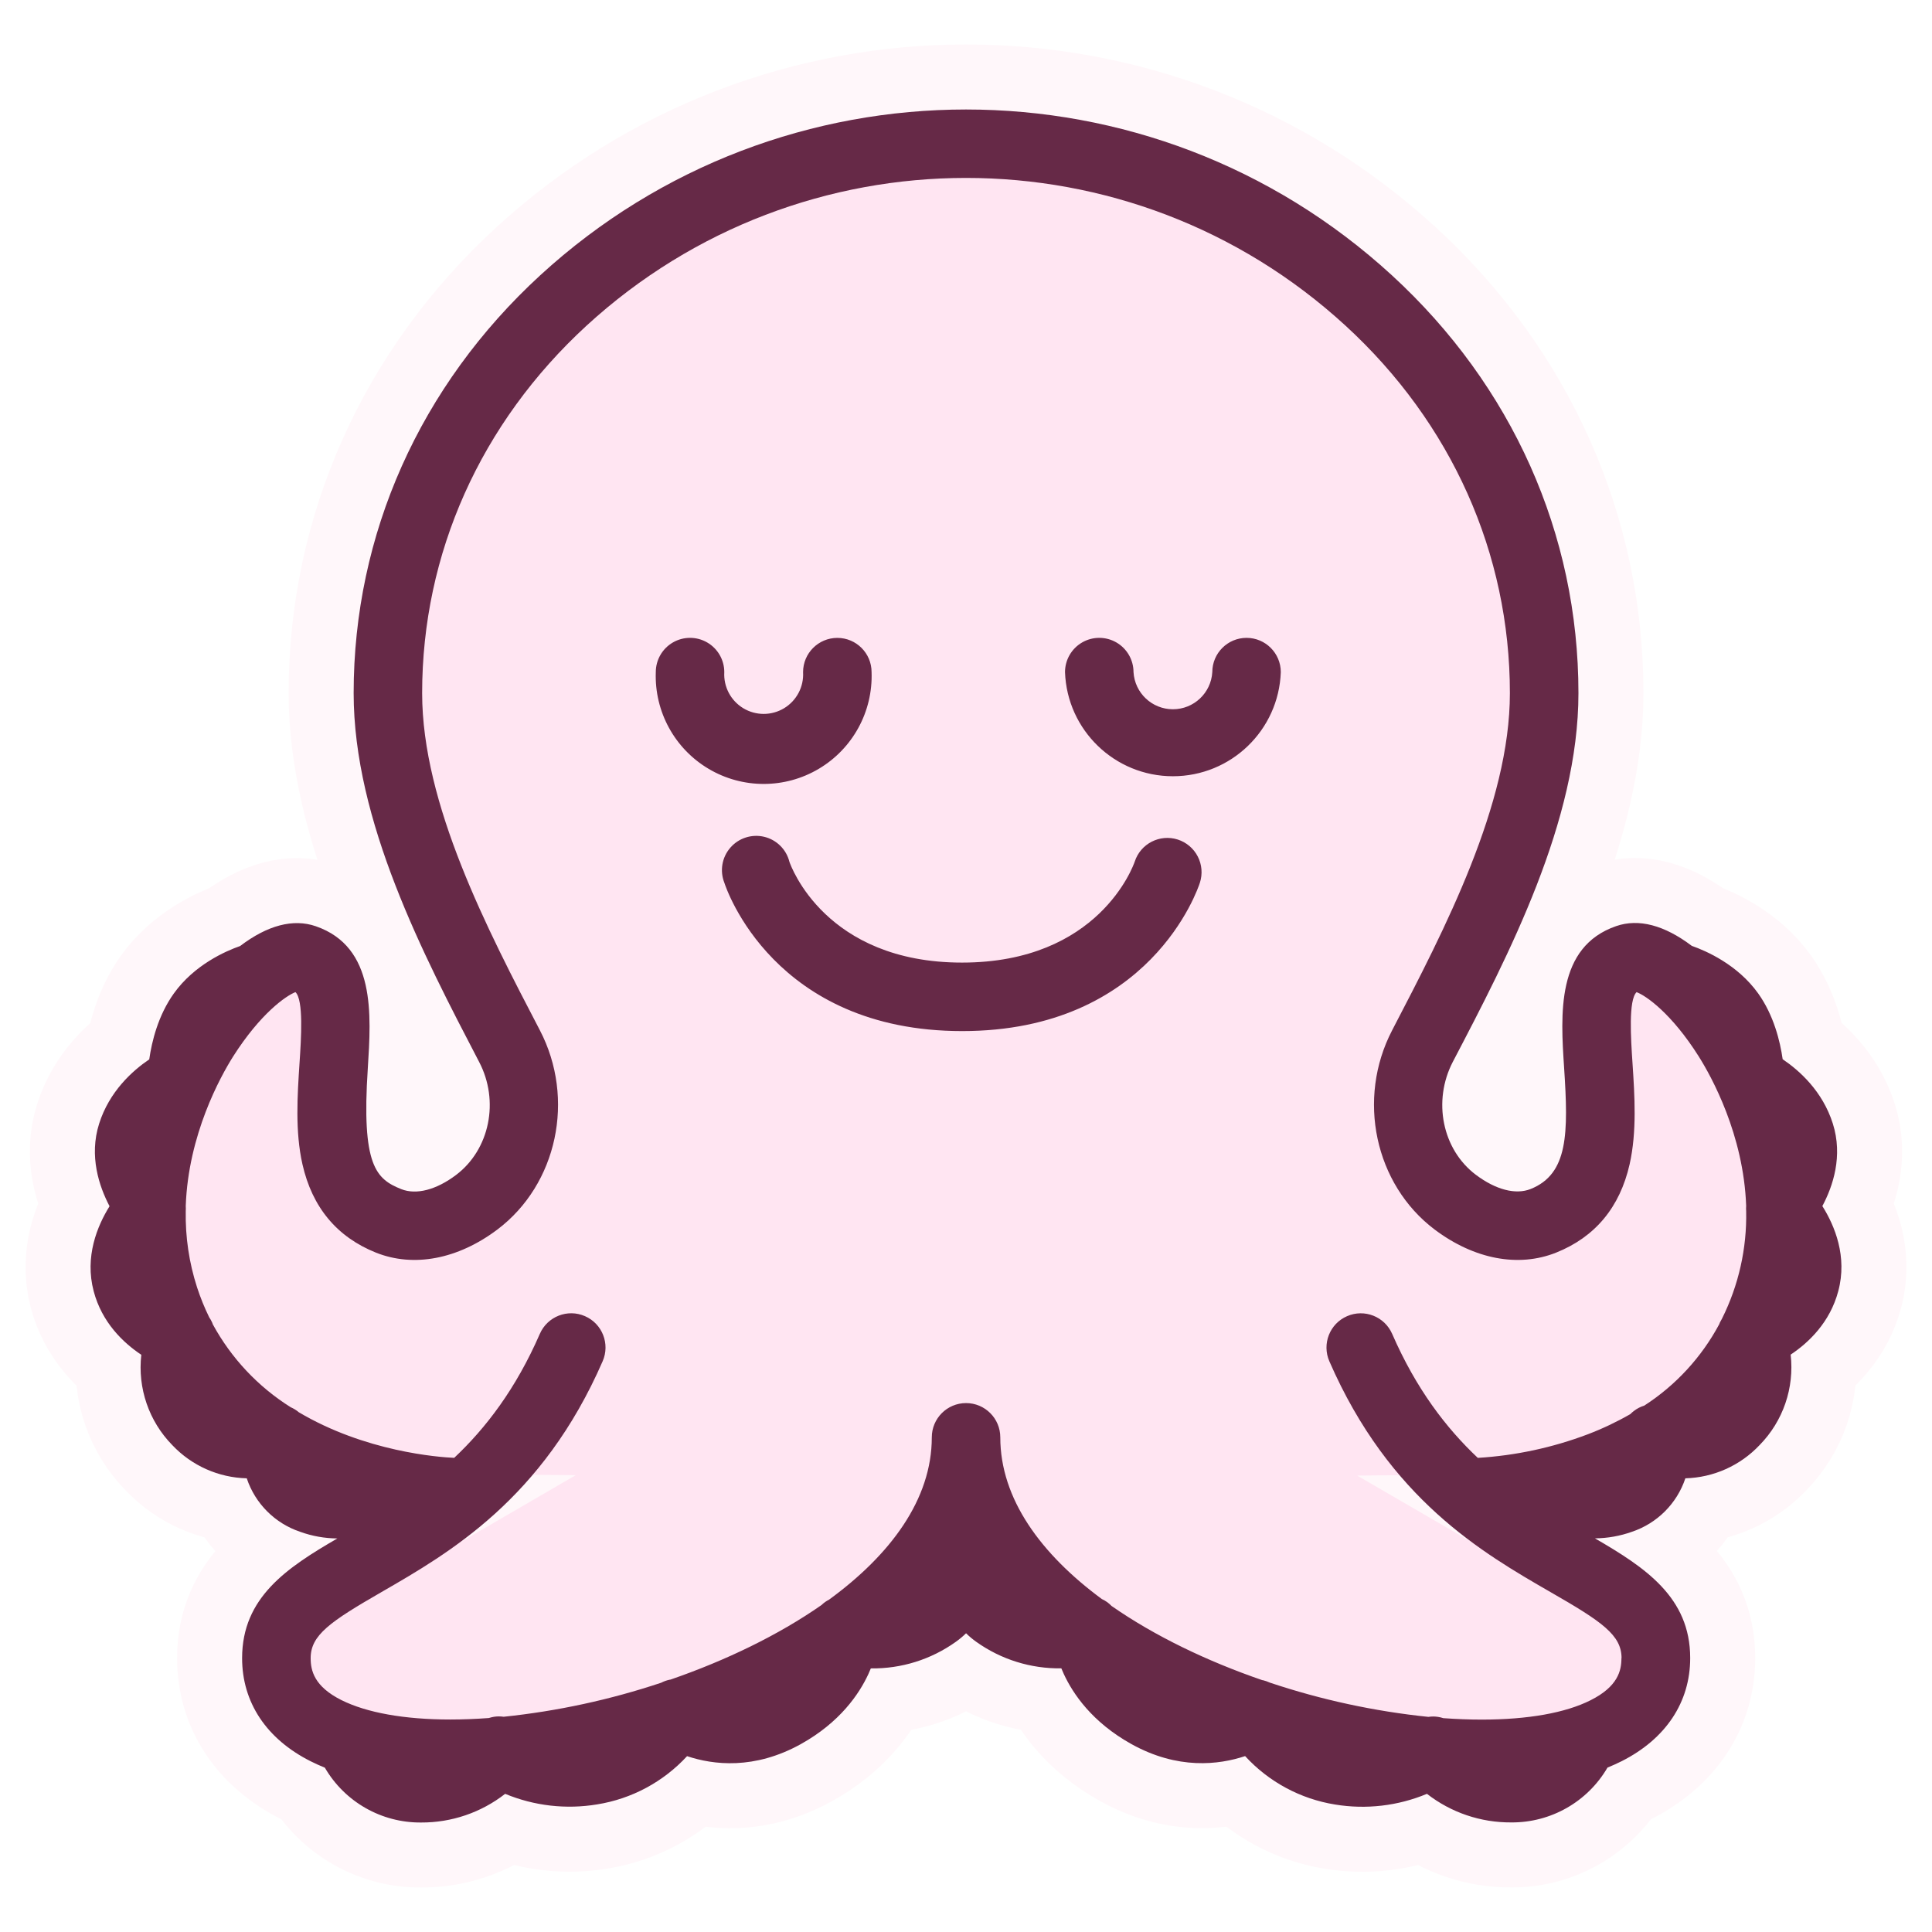
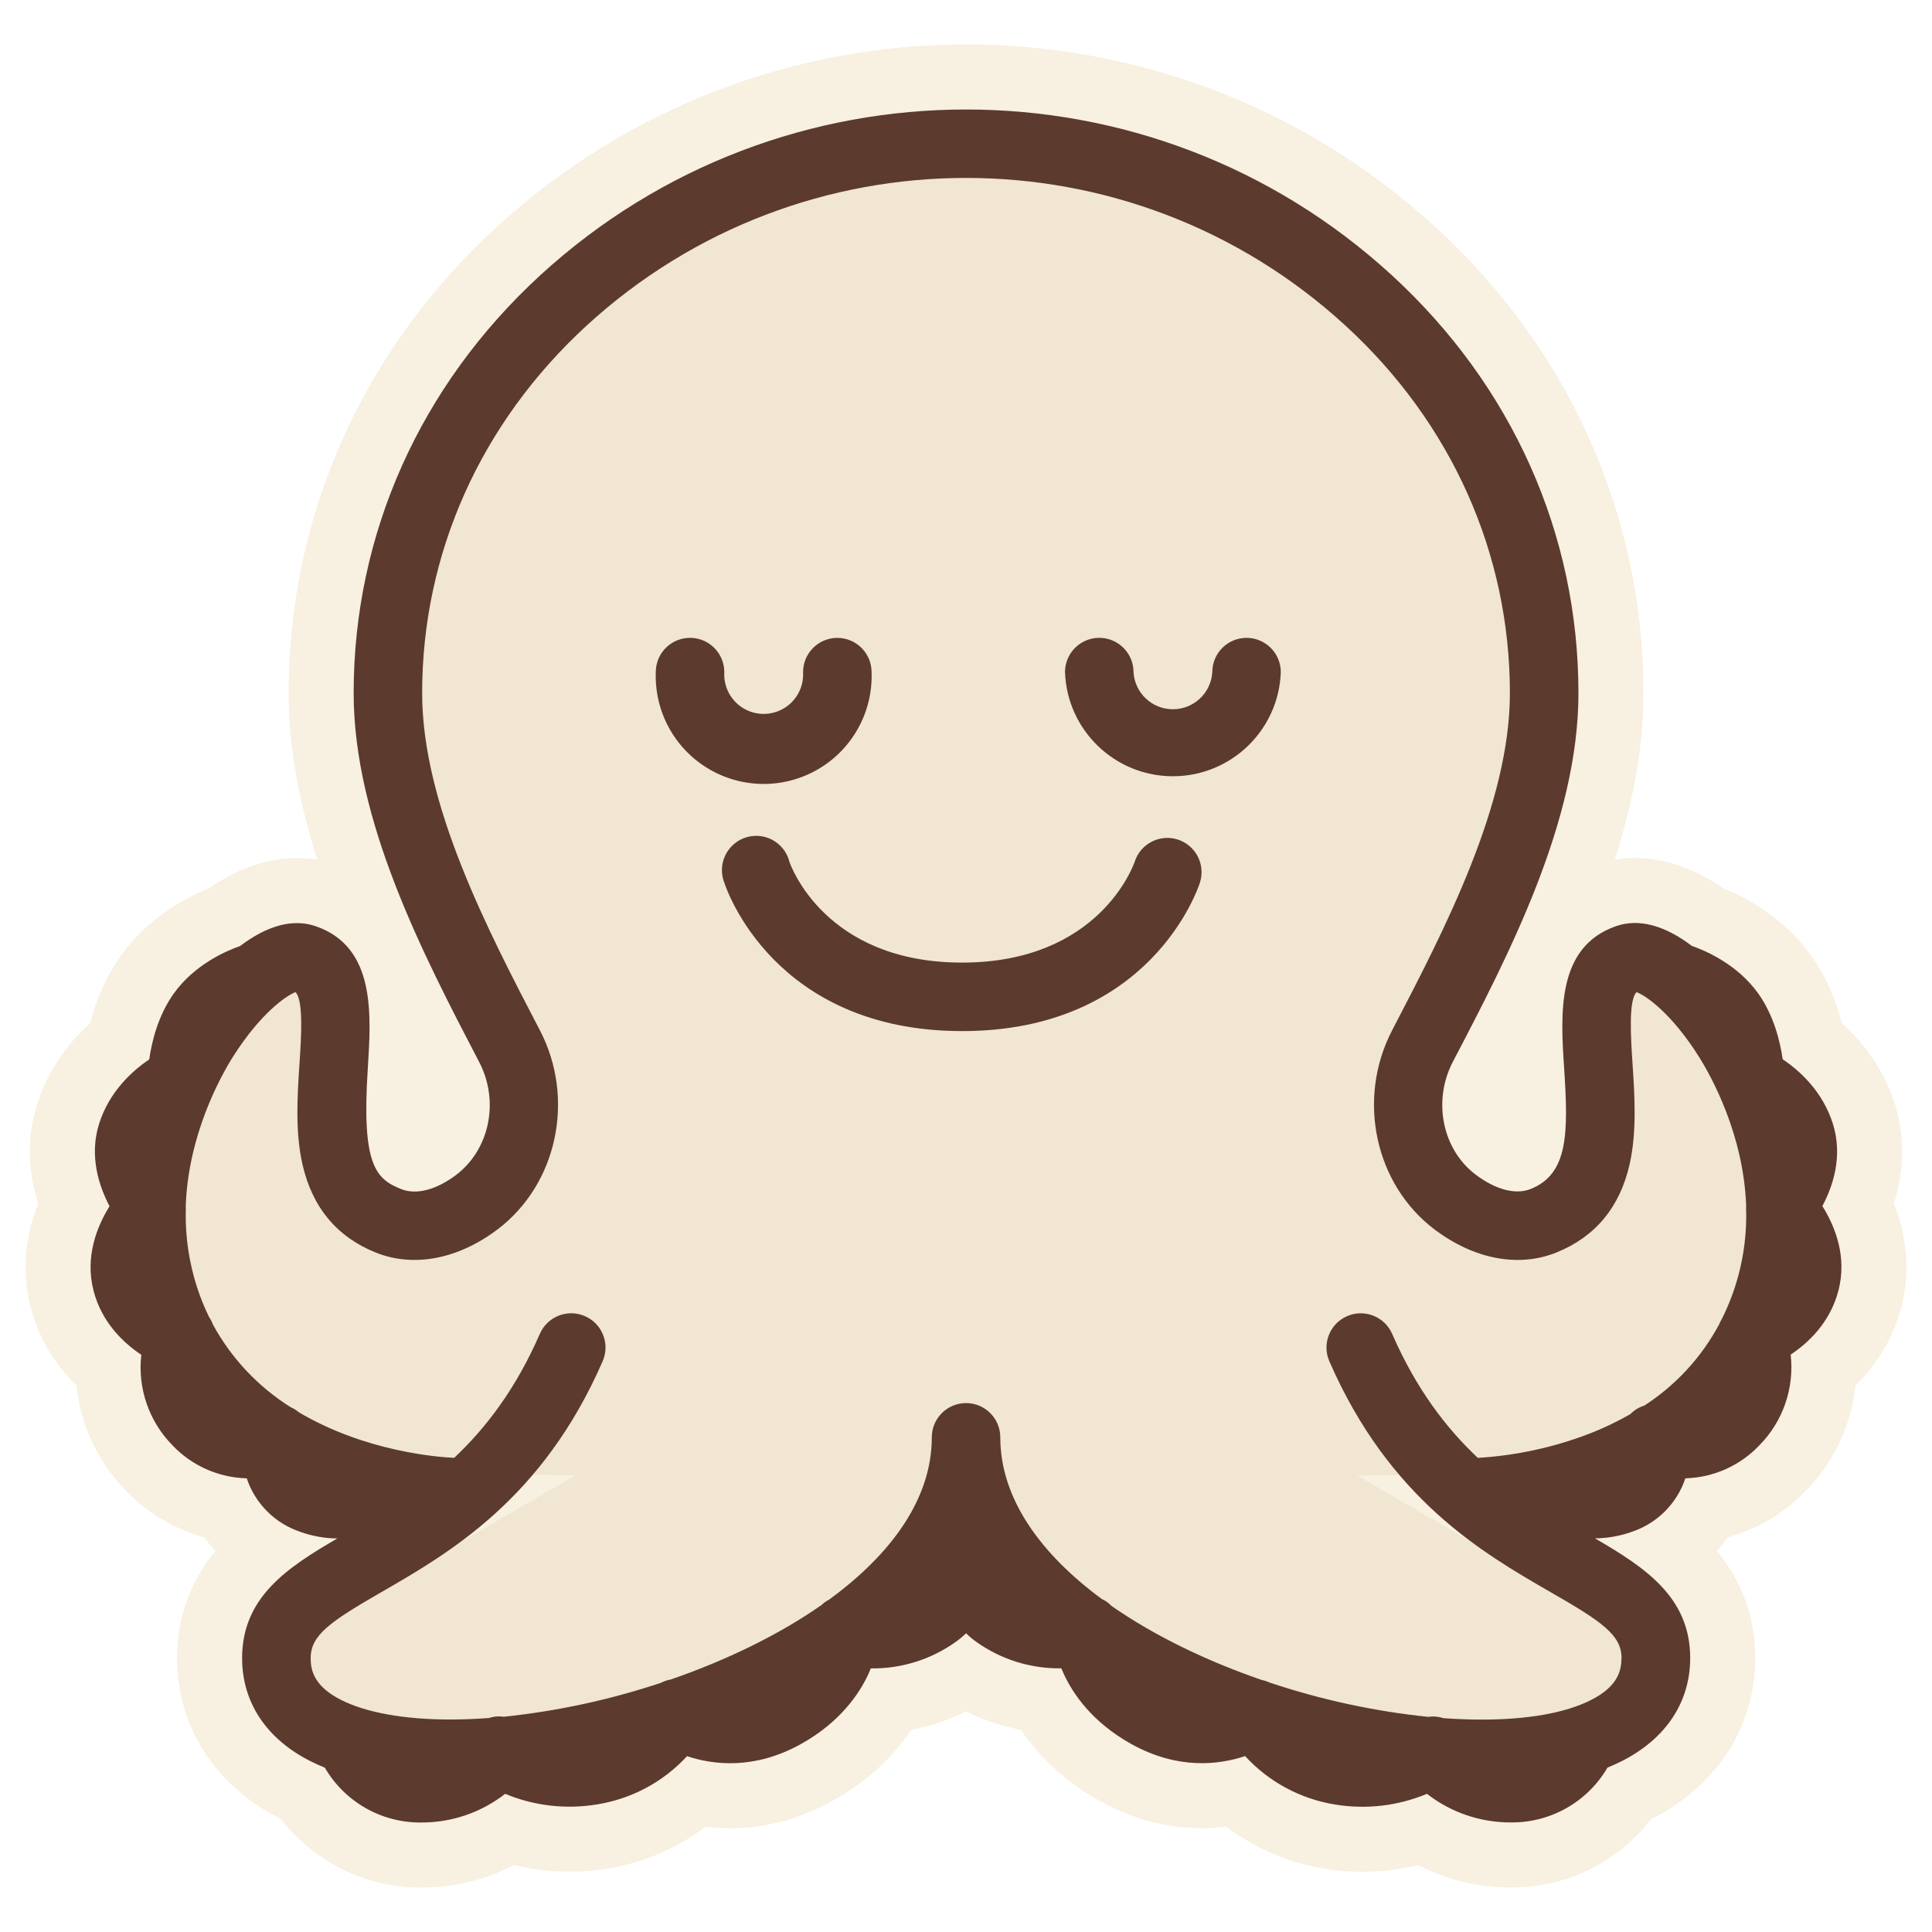
<svg xmlns="http://www.w3.org/2000/svg" height="64" width="64" id="svg16" version="1.1" y="0px" x="0px" viewBox="0 0 64 64">
  <defs id="defs20" />
  <g id="g848">
-     <path style="fill:#ffe5f2;fill-opacity:1;opacity:1;stop-opacity:1;stroke:#fff7fa;stroke-dasharray:none;stroke-miterlimit:4;stroke-opacity:1;stroke-width:4.308" d="M 60.368 39.953 C 60.719 39.294 61.055 38.297 60.715 37.221 C 60.374 36.145 59.609 35.465 59.053 35.088 C 58.969 34.498 58.76 33.633 58.241 32.907 C 57.56 31.956 56.526 31.502 56.043 31.333 C 55.135 30.647 54.283 30.42 53.537 30.679 C 51.55 31.365 51.696 33.594 51.814 35.384 C 51.956 37.54 51.953 38.888 50.705 39.387 C 50.21 39.585 49.549 39.413 48.889 38.916 C 47.779 38.081 47.451 36.473 48.128 35.172 C 49.984 31.624 52.288 27.199 52.288 22.961 C 52.288 17.693 50.093 12.777 46.107 9.118 C 38.128 1.797 25.875 1.797 17.897 9.118 C 13.911 12.78 11.715 17.697 11.715 22.961 C 11.715 27.201 14.019 31.623 15.871 35.176 C 16.552 36.473 16.22 38.081 15.109 38.921 C 14.451 39.418 13.789 39.588 13.293 39.392 C 12.46 39.058 11.97 38.622 12.184 35.389 C 12.297 33.598 12.448 31.37 10.461 30.683 C 9.714 30.424 8.858 30.651 7.955 31.338 C 7.471 31.507 6.436 31.961 5.757 32.912 C 5.238 33.638 5.028 34.5 4.944 35.093 C 4.388 35.469 3.621 36.156 3.283 37.226 C 2.945 38.296 3.283 39.299 3.629 39.958 C 3.221 40.613 2.801 41.63 3.103 42.772 C 3.377 43.812 4.085 44.482 4.681 44.879 C 4.555 45.981 4.932 47.081 5.709 47.873 C 6.352 48.553 7.239 48.948 8.174 48.971 C 8.452 49.807 9.108 50.463 9.944 50.743 C 10.339 50.886 10.755 50.96 11.175 50.963 C 9.51 51.93 8.02 52.914 8.02 54.928 C 8.02 56.392 8.825 57.607 10.29 58.344 C 10.441 58.42 10.597 58.49 10.761 58.557 C 11.421 59.691 12.637 60.383 13.948 60.373 C 14.957 60.378 15.938 60.044 16.734 59.423 C 17.696 59.823 18.752 59.944 19.78 59.773 C 20.925 59.59 21.974 59.027 22.76 58.175 C 23.631 58.466 24.988 58.629 26.526 57.777 C 27.826 57.054 28.462 56.114 28.767 55.454 C 28.796 55.391 28.822 55.328 28.847 55.268 C 29.855 55.282 30.841 54.974 31.661 54.389 C 31.782 54.303 31.896 54.208 32.002 54.104 C 32.107 54.208 32.221 54.303 32.342 54.389 C 33.163 54.974 34.15 55.281 35.158 55.266 C 35.183 55.326 35.209 55.388 35.239 55.452 C 35.544 56.112 36.18 57.052 37.48 57.775 C 39.017 58.629 40.374 58.463 41.246 58.173 C 42.03 59.028 43.08 59.593 44.225 59.777 C 45.253 59.947 46.308 59.824 47.27 59.423 C 48.068 60.044 49.051 60.377 50.062 60.37 C 51.373 60.38 52.59 59.687 53.25 58.554 C 53.413 58.487 53.57 58.417 53.721 58.341 C 55.181 57.603 55.99 56.389 55.99 54.924 C 55.99 52.91 54.5 51.926 52.835 50.96 C 53.255 50.956 53.672 50.882 54.066 50.74 C 54.899 50.459 55.552 49.804 55.83 48.971 C 56.764 48.946 57.649 48.549 58.29 47.869 C 59.067 47.077 59.444 45.977 59.318 44.874 C 59.913 44.477 60.621 43.808 60.896 42.767 C 61.2 41.626 60.78 40.608 60.368 39.953 Z" id="path846" />
-     <path id="path10" d="M 41.294 21.13 C 40.667 21.13 40.159 21.638 40.159 22.265 C 40.118 22.956 39.546 23.495 38.854 23.495 C 38.162 23.495 37.59 22.956 37.549 22.265 C 37.549 21.86 37.333 21.485 36.982 21.282 C 36.631 21.079 36.198 21.079 35.847 21.282 C 35.496 21.485 35.28 21.86 35.28 22.265 C 35.348 24.189 36.928 25.714 38.854 25.714 C 40.78 25.714 42.36 24.189 42.428 22.265 C 42.428 21.638 41.92 21.13 41.294 21.13 Z M 28.872 22.265 C 28.872 21.639 28.364 21.131 27.738 21.131 C 27.111 21.131 26.603 21.639 26.603 22.265 C 26.631 22.75 26.389 23.21 25.974 23.461 C 25.558 23.712 25.038 23.712 24.622 23.461 C 24.207 23.21 23.965 22.75 23.993 22.265 C 23.993 21.86 23.777 21.485 23.426 21.282 C 23.075 21.079 22.642 21.079 22.291 21.282 C 21.94 21.485 21.724 21.86 21.724 22.265 C 21.677 23.572 22.348 24.801 23.473 25.468 C 24.598 26.136 25.998 26.136 27.123 25.468 C 28.248 24.801 28.919 23.572 28.872 22.265 Z M 60.368 39.953 C 60.719 39.294 61.055 38.297 60.715 37.221 C 60.374 36.145 59.609 35.465 59.053 35.088 C 58.969 34.498 58.76 33.633 58.241 32.907 C 57.56 31.956 56.526 31.502 56.043 31.333 C 55.135 30.647 54.283 30.42 53.537 30.679 C 51.55 31.365 51.696 33.594 51.814 35.384 C 51.956 37.54 51.953 38.888 50.705 39.387 C 50.21 39.585 49.549 39.413 48.889 38.916 C 47.779 38.081 47.451 36.473 48.128 35.172 C 49.984 31.624 52.288 27.199 52.288 22.961 C 52.288 17.693 50.093 12.777 46.107 9.118 C 38.128 1.797 25.875 1.797 17.897 9.118 C 13.911 12.78 11.715 17.697 11.715 22.961 C 11.715 27.201 14.019 31.623 15.871 35.176 C 16.552 36.473 16.22 38.081 15.109 38.921 C 14.451 39.418 13.789 39.588 13.293 39.392 C 12.46 39.058 11.97 38.622 12.184 35.389 C 12.297 33.598 12.448 31.37 10.461 30.683 C 9.714 30.424 8.858 30.651 7.955 31.338 C 7.471 31.507 6.436 31.961 5.757 32.912 C 5.238 33.638 5.028 34.5 4.944 35.093 C 4.388 35.469 3.621 36.156 3.283 37.226 C 2.945 38.296 3.283 39.299 3.629 39.958 C 3.221 40.613 2.801 41.63 3.103 42.772 C 3.377 43.812 4.085 44.482 4.681 44.879 C 4.555 45.981 4.932 47.081 5.709 47.873 C 6.352 48.553 7.239 48.948 8.174 48.971 C 8.452 49.807 9.108 50.463 9.944 50.743 C 10.339 50.886 10.755 50.96 11.175 50.963 C 9.51 51.93 8.02 52.914 8.02 54.928 C 8.02 56.392 8.825 57.607 10.29 58.344 C 10.441 58.42 10.597 58.49 10.761 58.557 C 11.421 59.691 12.637 60.383 13.948 60.373 C 14.957 60.378 15.938 60.044 16.734 59.423 C 17.696 59.823 18.752 59.944 19.78 59.773 C 20.925 59.59 21.974 59.027 22.76 58.175 C 23.631 58.466 24.988 58.629 26.526 57.777 C 27.826 57.054 28.462 56.114 28.767 55.454 C 28.796 55.391 28.822 55.328 28.847 55.268 C 29.855 55.282 30.841 54.974 31.661 54.389 C 31.782 54.303 31.896 54.208 32.002 54.104 C 32.107 54.208 32.221 54.303 32.342 54.389 C 33.163 54.974 34.15 55.281 35.158 55.266 C 35.183 55.326 35.209 55.388 35.239 55.452 C 35.544 56.112 36.18 57.052 37.48 57.775 C 39.017 58.629 40.374 58.463 41.246 58.173 C 42.03 59.028 43.08 59.593 44.225 59.777 C 45.253 59.947 46.308 59.824 47.27 59.423 C 48.068 60.044 49.051 60.377 50.062 60.37 C 51.373 60.38 52.59 59.687 53.25 58.554 C 53.413 58.487 53.57 58.417 53.721 58.341 C 55.181 57.603 55.99 56.389 55.99 54.924 C 55.99 52.91 54.5 51.926 52.835 50.96 C 53.255 50.956 53.672 50.882 54.066 50.74 C 54.899 50.459 55.552 49.804 55.83 48.971 C 56.764 48.946 57.649 48.549 58.29 47.869 C 59.067 47.077 59.444 45.977 59.318 44.874 C 59.913 44.477 60.621 43.808 60.896 42.767 C 61.2 41.626 60.78 40.608 60.368 39.953 Z M 53.712 54.931 C 53.712 55.338 53.599 55.866 52.691 56.322 C 51.86 56.742 50.611 56.964 49.084 56.964 C 48.671 56.964 48.246 56.947 47.811 56.916 C 47.754 56.897 47.696 56.883 47.636 56.874 C 47.531 56.857 47.424 56.857 47.319 56.874 C 45.531 56.69 43.769 56.309 42.065 55.739 C 41.99 55.704 41.911 55.677 41.83 55.657 L 41.814 55.657 C 39.991 55.03 38.254 54.197 36.822 53.2 C 36.778 53.154 36.73 53.112 36.68 53.075 C 36.623 53.034 36.563 52.999 36.499 52.97 C 34.481 51.48 33.136 49.65 33.136 47.614 C 33.136 46.987 32.628 46.479 32.002 46.479 C 31.375 46.479 30.867 46.987 30.867 47.614 C 30.867 49.664 29.505 51.5 27.463 52.991 C 27.421 53.012 27.381 53.036 27.343 53.062 C 27.297 53.094 27.254 53.129 27.215 53.168 C 25.779 54.17 24.037 55.007 22.213 55.638 L 22.177 55.644 C 22.082 55.664 21.99 55.697 21.904 55.742 C 20.211 56.307 18.46 56.685 16.685 56.87 C 16.579 56.854 16.472 56.854 16.367 56.87 C 16.308 56.88 16.249 56.894 16.192 56.912 C 15.758 56.944 15.332 56.961 14.919 56.961 C 13.392 56.961 12.144 56.734 11.312 56.319 C 10.404 55.865 10.291 55.335 10.291 54.928 C 10.291 54.164 10.935 53.72 12.641 52.737 C 14.891 51.439 17.974 49.66 19.964 45.092 C 20.214 44.518 19.952 43.849 19.377 43.599 C 18.803 43.348 18.134 43.61 17.883 44.185 C 17.089 46.008 16.095 47.306 15.046 48.293 C 14.529 48.271 12.096 48.09 9.889 46.777 L 9.87 46.759 C 9.797 46.702 9.716 46.654 9.631 46.617 C 8.549 45.938 7.661 44.993 7.05 43.871 C 7.043 43.853 7.038 43.834 7.03 43.816 C 7.002 43.752 6.968 43.692 6.929 43.635 C 6.772 43.315 6.639 42.985 6.528 42.646 C 6.264 41.83 6.137 40.976 6.153 40.119 C 6.157 40.062 6.157 40.005 6.153 39.949 C 6.237 37.584 7.303 35.664 7.722 34.998 C 8.627 33.574 9.475 32.985 9.788 32.865 C 10.059 33.131 9.978 34.386 9.921 35.235 C 9.852 36.288 9.773 37.483 10.019 38.568 C 10.341 39.992 11.16 40.977 12.454 41.495 C 13.702 41.993 15.167 41.715 16.475 40.731 C 18.46 39.235 19.066 36.397 17.884 34.129 C 16.147 30.796 13.984 26.646 13.984 22.962 C 13.984 18.338 15.919 14.014 19.431 10.787 C 26.541 4.263 37.46 4.263 44.571 10.787 C 48.088 14.014 50.017 18.338 50.017 22.962 C 50.017 26.646 47.854 30.791 46.117 34.129 C 44.935 36.398 45.541 39.235 47.526 40.731 C 48.835 41.715 50.299 41.993 51.548 41.495 C 52.841 40.978 53.66 39.993 53.983 38.569 C 54.228 37.484 54.149 36.289 54.08 35.237 C 54.023 34.387 53.942 33.132 54.213 32.866 C 54.526 32.98 55.378 33.575 56.275 34.999 C 56.693 35.664 57.759 37.583 57.844 39.946 C 57.839 40.003 57.839 40.061 57.844 40.119 C 57.87 41.354 57.595 42.576 57.044 43.681 C 57.019 43.723 56.995 43.766 56.974 43.81 L 56.951 43.868 C 56.365 44.962 55.511 45.89 54.468 46.563 C 54.345 46.6 54.23 46.659 54.128 46.738 C 54.084 46.77 54.044 46.806 54.006 46.845 C 53.553 47.105 53.08 47.329 52.592 47.515 C 51.425 47.956 50.199 48.219 48.954 48.294 C 47.906 47.306 46.911 46.009 46.117 44.186 C 45.866 43.611 45.197 43.349 44.623 43.6 C 44.048 43.85 43.786 44.519 44.036 45.093 C 46.026 49.662 49.109 51.44 51.359 52.738 C 53.071 53.72 53.716 54.164 53.716 54.928 Z M 39.015 27.811 C 38.42 27.621 37.783 27.947 37.59 28.541 C 37.543 28.677 36.401 31.887 31.869 31.887 C 27.337 31.887 26.196 28.677 26.151 28.55 C 26.049 28.139 25.727 27.819 25.315 27.72 C 24.903 27.622 24.47 27.761 24.193 28.081 C 23.915 28.401 23.839 28.848 23.995 29.242 C 24.059 29.443 25.643 34.156 31.873 34.156 C 38.104 34.156 39.683 29.443 39.748 29.241 C 39.841 28.954 39.816 28.642 39.678 28.374 C 39.541 28.106 39.302 27.903 39.015 27.811 Z" style="fill:#662947;fill-opacity:1;opacity:1;stop-opacity:1;stroke:none;stroke-width:0.113" />
+     <path style="fill:#f0e6d2;fill-opacity:1;opacity:1;stop-opacity:1;stroke:#f8f0e0;stroke-dasharray:none;stroke-miterlimit:4;stroke-opacity:1;stroke-width:4.308" d="M 60.368 39.953 C 60.719 39.294 61.055 38.297 60.715 37.221 C 60.374 36.145 59.609 35.465 59.053 35.088 C 58.969 34.498 58.76 33.633 58.241 32.907 C 57.56 31.956 56.526 31.502 56.043 31.333 C 55.135 30.647 54.283 30.42 53.537 30.679 C 51.55 31.365 51.696 33.594 51.814 35.384 C 51.956 37.54 51.953 38.888 50.705 39.387 C 50.21 39.585 49.549 39.413 48.889 38.916 C 47.779 38.081 47.451 36.473 48.128 35.172 C 49.984 31.624 52.288 27.199 52.288 22.961 C 52.288 17.693 50.093 12.777 46.107 9.118 C 38.128 1.797 25.875 1.797 17.897 9.118 C 13.911 12.78 11.715 17.697 11.715 22.961 C 11.715 27.201 14.019 31.623 15.871 35.176 C 16.552 36.473 16.22 38.081 15.109 38.921 C 14.451 39.418 13.789 39.588 13.293 39.392 C 12.46 39.058 11.97 38.622 12.184 35.389 C 12.297 33.598 12.448 31.37 10.461 30.683 C 9.714 30.424 8.858 30.651 7.955 31.338 C 7.471 31.507 6.436 31.961 5.757 32.912 C 5.238 33.638 5.028 34.5 4.944 35.093 C 4.388 35.469 3.621 36.156 3.283 37.226 C 2.945 38.296 3.283 39.299 3.629 39.958 C 3.221 40.613 2.801 41.63 3.103 42.772 C 3.377 43.812 4.085 44.482 4.681 44.879 C 4.555 45.981 4.932 47.081 5.709 47.873 C 6.352 48.553 7.239 48.948 8.174 48.971 C 8.452 49.807 9.108 50.463 9.944 50.743 C 10.339 50.886 10.755 50.96 11.175 50.963 C 9.51 51.93 8.02 52.914 8.02 54.928 C 8.02 56.392 8.825 57.607 10.29 58.344 C 10.441 58.42 10.597 58.49 10.761 58.557 C 11.421 59.691 12.637 60.383 13.948 60.373 C 14.957 60.378 15.938 60.044 16.734 59.423 C 17.696 59.823 18.752 59.944 19.78 59.773 C 20.925 59.59 21.974 59.027 22.76 58.175 C 23.631 58.466 24.988 58.629 26.526 57.777 C 27.826 57.054 28.462 56.114 28.767 55.454 C 28.796 55.391 28.822 55.328 28.847 55.268 C 29.855 55.282 30.841 54.974 31.661 54.389 C 31.782 54.303 31.896 54.208 32.002 54.104 C 32.107 54.208 32.221 54.303 32.342 54.389 C 33.163 54.974 34.15 55.281 35.158 55.266 C 35.183 55.326 35.209 55.388 35.239 55.452 C 35.544 56.112 36.18 57.052 37.48 57.775 C 39.017 58.629 40.374 58.463 41.246 58.173 C 42.03 59.028 43.08 59.593 44.225 59.777 C 45.253 59.947 46.308 59.824 47.27 59.423 C 48.068 60.044 49.051 60.377 50.062 60.37 C 51.373 60.38 52.59 59.687 53.25 58.554 C 53.413 58.487 53.57 58.417 53.721 58.341 C 55.181 57.603 55.99 56.389 55.99 54.924 C 55.99 52.91 54.5 51.926 52.835 50.96 C 53.255 50.956 53.672 50.882 54.066 50.74 C 54.899 50.459 55.552 49.804 55.83 48.971 C 56.764 48.946 57.649 48.549 58.29 47.869 C 59.067 47.077 59.444 45.977 59.318 44.874 C 59.913 44.477 60.621 43.808 60.896 42.767 C 61.2 41.626 60.78 40.608 60.368 39.953 Z" id="path846" />
+     <path id="path10" d="M 41.294 21.13 C 40.667 21.13 40.159 21.638 40.159 22.265 C 40.118 22.956 39.546 23.495 38.854 23.495 C 38.162 23.495 37.59 22.956 37.549 22.265 C 37.549 21.86 37.333 21.485 36.982 21.282 C 36.631 21.079 36.198 21.079 35.847 21.282 C 35.496 21.485 35.28 21.86 35.28 22.265 C 35.348 24.189 36.928 25.714 38.854 25.714 C 40.78 25.714 42.36 24.189 42.428 22.265 C 42.428 21.638 41.92 21.13 41.294 21.13 Z M 28.872 22.265 C 28.872 21.639 28.364 21.131 27.738 21.131 C 27.111 21.131 26.603 21.639 26.603 22.265 C 26.631 22.75 26.389 23.21 25.974 23.461 C 25.558 23.712 25.038 23.712 24.622 23.461 C 24.207 23.21 23.965 22.75 23.993 22.265 C 23.993 21.86 23.777 21.485 23.426 21.282 C 23.075 21.079 22.642 21.079 22.291 21.282 C 21.94 21.485 21.724 21.86 21.724 22.265 C 21.677 23.572 22.348 24.801 23.473 25.468 C 24.598 26.136 25.998 26.136 27.123 25.468 C 28.248 24.801 28.919 23.572 28.872 22.265 Z M 60.368 39.953 C 60.719 39.294 61.055 38.297 60.715 37.221 C 60.374 36.145 59.609 35.465 59.053 35.088 C 58.969 34.498 58.76 33.633 58.241 32.907 C 57.56 31.956 56.526 31.502 56.043 31.333 C 55.135 30.647 54.283 30.42 53.537 30.679 C 51.55 31.365 51.696 33.594 51.814 35.384 C 51.956 37.54 51.953 38.888 50.705 39.387 C 50.21 39.585 49.549 39.413 48.889 38.916 C 47.779 38.081 47.451 36.473 48.128 35.172 C 49.984 31.624 52.288 27.199 52.288 22.961 C 52.288 17.693 50.093 12.777 46.107 9.118 C 38.128 1.797 25.875 1.797 17.897 9.118 C 13.911 12.78 11.715 17.697 11.715 22.961 C 11.715 27.201 14.019 31.623 15.871 35.176 C 16.552 36.473 16.22 38.081 15.109 38.921 C 14.451 39.418 13.789 39.588 13.293 39.392 C 12.46 39.058 11.97 38.622 12.184 35.389 C 12.297 33.598 12.448 31.37 10.461 30.683 C 9.714 30.424 8.858 30.651 7.955 31.338 C 7.471 31.507 6.436 31.961 5.757 32.912 C 5.238 33.638 5.028 34.5 4.944 35.093 C 4.388 35.469 3.621 36.156 3.283 37.226 C 2.945 38.296 3.283 39.299 3.629 39.958 C 3.221 40.613 2.801 41.63 3.103 42.772 C 3.377 43.812 4.085 44.482 4.681 44.879 C 4.555 45.981 4.932 47.081 5.709 47.873 C 6.352 48.553 7.239 48.948 8.174 48.971 C 8.452 49.807 9.108 50.463 9.944 50.743 C 10.339 50.886 10.755 50.96 11.175 50.963 C 9.51 51.93 8.02 52.914 8.02 54.928 C 8.02 56.392 8.825 57.607 10.29 58.344 C 10.441 58.42 10.597 58.49 10.761 58.557 C 11.421 59.691 12.637 60.383 13.948 60.373 C 14.957 60.378 15.938 60.044 16.734 59.423 C 17.696 59.823 18.752 59.944 19.78 59.773 C 20.925 59.59 21.974 59.027 22.76 58.175 C 23.631 58.466 24.988 58.629 26.526 57.777 C 27.826 57.054 28.462 56.114 28.767 55.454 C 28.796 55.391 28.822 55.328 28.847 55.268 C 29.855 55.282 30.841 54.974 31.661 54.389 C 31.782 54.303 31.896 54.208 32.002 54.104 C 32.107 54.208 32.221 54.303 32.342 54.389 C 33.163 54.974 34.15 55.281 35.158 55.266 C 35.183 55.326 35.209 55.388 35.239 55.452 C 35.544 56.112 36.18 57.052 37.48 57.775 C 39.017 58.629 40.374 58.463 41.246 58.173 C 42.03 59.028 43.08 59.593 44.225 59.777 C 45.253 59.947 46.308 59.824 47.27 59.423 C 48.068 60.044 49.051 60.377 50.062 60.37 C 51.373 60.38 52.59 59.687 53.25 58.554 C 53.413 58.487 53.57 58.417 53.721 58.341 C 55.181 57.603 55.99 56.389 55.99 54.924 C 55.99 52.91 54.5 51.926 52.835 50.96 C 53.255 50.956 53.672 50.882 54.066 50.74 C 54.899 50.459 55.552 49.804 55.83 48.971 C 56.764 48.946 57.649 48.549 58.29 47.869 C 59.067 47.077 59.444 45.977 59.318 44.874 C 59.913 44.477 60.621 43.808 60.896 42.767 C 61.2 41.626 60.78 40.608 60.368 39.953 Z M 53.712 54.931 C 53.712 55.338 53.599 55.866 52.691 56.322 C 51.86 56.742 50.611 56.964 49.084 56.964 C 48.671 56.964 48.246 56.947 47.811 56.916 C 47.754 56.897 47.696 56.883 47.636 56.874 C 47.531 56.857 47.424 56.857 47.319 56.874 C 45.531 56.69 43.769 56.309 42.065 55.739 C 41.99 55.704 41.911 55.677 41.83 55.657 L 41.814 55.657 C 39.991 55.03 38.254 54.197 36.822 53.2 C 36.778 53.154 36.73 53.112 36.68 53.075 C 36.623 53.034 36.563 52.999 36.499 52.97 C 34.481 51.48 33.136 49.65 33.136 47.614 C 33.136 46.987 32.628 46.479 32.002 46.479 C 31.375 46.479 30.867 46.987 30.867 47.614 C 30.867 49.664 29.505 51.5 27.463 52.991 C 27.421 53.012 27.381 53.036 27.343 53.062 C 27.297 53.094 27.254 53.129 27.215 53.168 C 25.779 54.17 24.037 55.007 22.213 55.638 L 22.177 55.644 C 22.082 55.664 21.99 55.697 21.904 55.742 C 20.211 56.307 18.46 56.685 16.685 56.87 C 16.579 56.854 16.472 56.854 16.367 56.87 C 16.308 56.88 16.249 56.894 16.192 56.912 C 15.758 56.944 15.332 56.961 14.919 56.961 C 13.392 56.961 12.144 56.734 11.312 56.319 C 10.404 55.865 10.291 55.335 10.291 54.928 C 10.291 54.164 10.935 53.72 12.641 52.737 C 14.891 51.439 17.974 49.66 19.964 45.092 C 20.214 44.518 19.952 43.849 19.377 43.599 C 18.803 43.348 18.134 43.61 17.883 44.185 C 17.089 46.008 16.095 47.306 15.046 48.293 C 14.529 48.271 12.096 48.09 9.889 46.777 L 9.87 46.759 C 9.797 46.702 9.716 46.654 9.631 46.617 C 8.549 45.938 7.661 44.993 7.05 43.871 C 7.043 43.853 7.038 43.834 7.03 43.816 C 7.002 43.752 6.968 43.692 6.929 43.635 C 6.772 43.315 6.639 42.985 6.528 42.646 C 6.264 41.83 6.137 40.976 6.153 40.119 C 6.157 40.062 6.157 40.005 6.153 39.949 C 6.237 37.584 7.303 35.664 7.722 34.998 C 8.627 33.574 9.475 32.985 9.788 32.865 C 10.059 33.131 9.978 34.386 9.921 35.235 C 9.852 36.288 9.773 37.483 10.019 38.568 C 10.341 39.992 11.16 40.977 12.454 41.495 C 13.702 41.993 15.167 41.715 16.475 40.731 C 18.46 39.235 19.066 36.397 17.884 34.129 C 16.147 30.796 13.984 26.646 13.984 22.962 C 13.984 18.338 15.919 14.014 19.431 10.787 C 26.541 4.263 37.46 4.263 44.571 10.787 C 48.088 14.014 50.017 18.338 50.017 22.962 C 50.017 26.646 47.854 30.791 46.117 34.129 C 44.935 36.398 45.541 39.235 47.526 40.731 C 48.835 41.715 50.299 41.993 51.548 41.495 C 52.841 40.978 53.66 39.993 53.983 38.569 C 54.228 37.484 54.149 36.289 54.08 35.237 C 54.023 34.387 53.942 33.132 54.213 32.866 C 54.526 32.98 55.378 33.575 56.275 34.999 C 56.693 35.664 57.759 37.583 57.844 39.946 C 57.839 40.003 57.839 40.061 57.844 40.119 C 57.87 41.354 57.595 42.576 57.044 43.681 C 57.019 43.723 56.995 43.766 56.974 43.81 L 56.951 43.868 C 56.365 44.962 55.511 45.89 54.468 46.563 C 54.345 46.6 54.23 46.659 54.128 46.738 C 54.084 46.77 54.044 46.806 54.006 46.845 C 53.553 47.105 53.08 47.329 52.592 47.515 C 51.425 47.956 50.199 48.219 48.954 48.294 C 47.906 47.306 46.911 46.009 46.117 44.186 C 45.866 43.611 45.197 43.349 44.623 43.6 C 44.048 43.85 43.786 44.519 44.036 45.093 C 46.026 49.662 49.109 51.44 51.359 52.738 C 53.071 53.72 53.716 54.164 53.716 54.928 Z M 39.015 27.811 C 38.42 27.621 37.783 27.947 37.59 28.541 C 37.543 28.677 36.401 31.887 31.869 31.887 C 27.337 31.887 26.196 28.677 26.151 28.55 C 26.049 28.139 25.727 27.819 25.315 27.72 C 24.903 27.622 24.47 27.761 24.193 28.081 C 23.915 28.401 23.839 28.848 23.995 29.242 C 24.059 29.443 25.643 34.156 31.873 34.156 C 38.104 34.156 39.683 29.443 39.748 29.241 C 39.841 28.954 39.816 28.642 39.678 28.374 C 39.541 28.106 39.302 27.903 39.015 27.811 Z" style="fill:#5c3a2e;fill-opacity:1;opacity:1;stop-opacity:1;stroke:none;stroke-width:0.113" />
  </g>
</svg>
